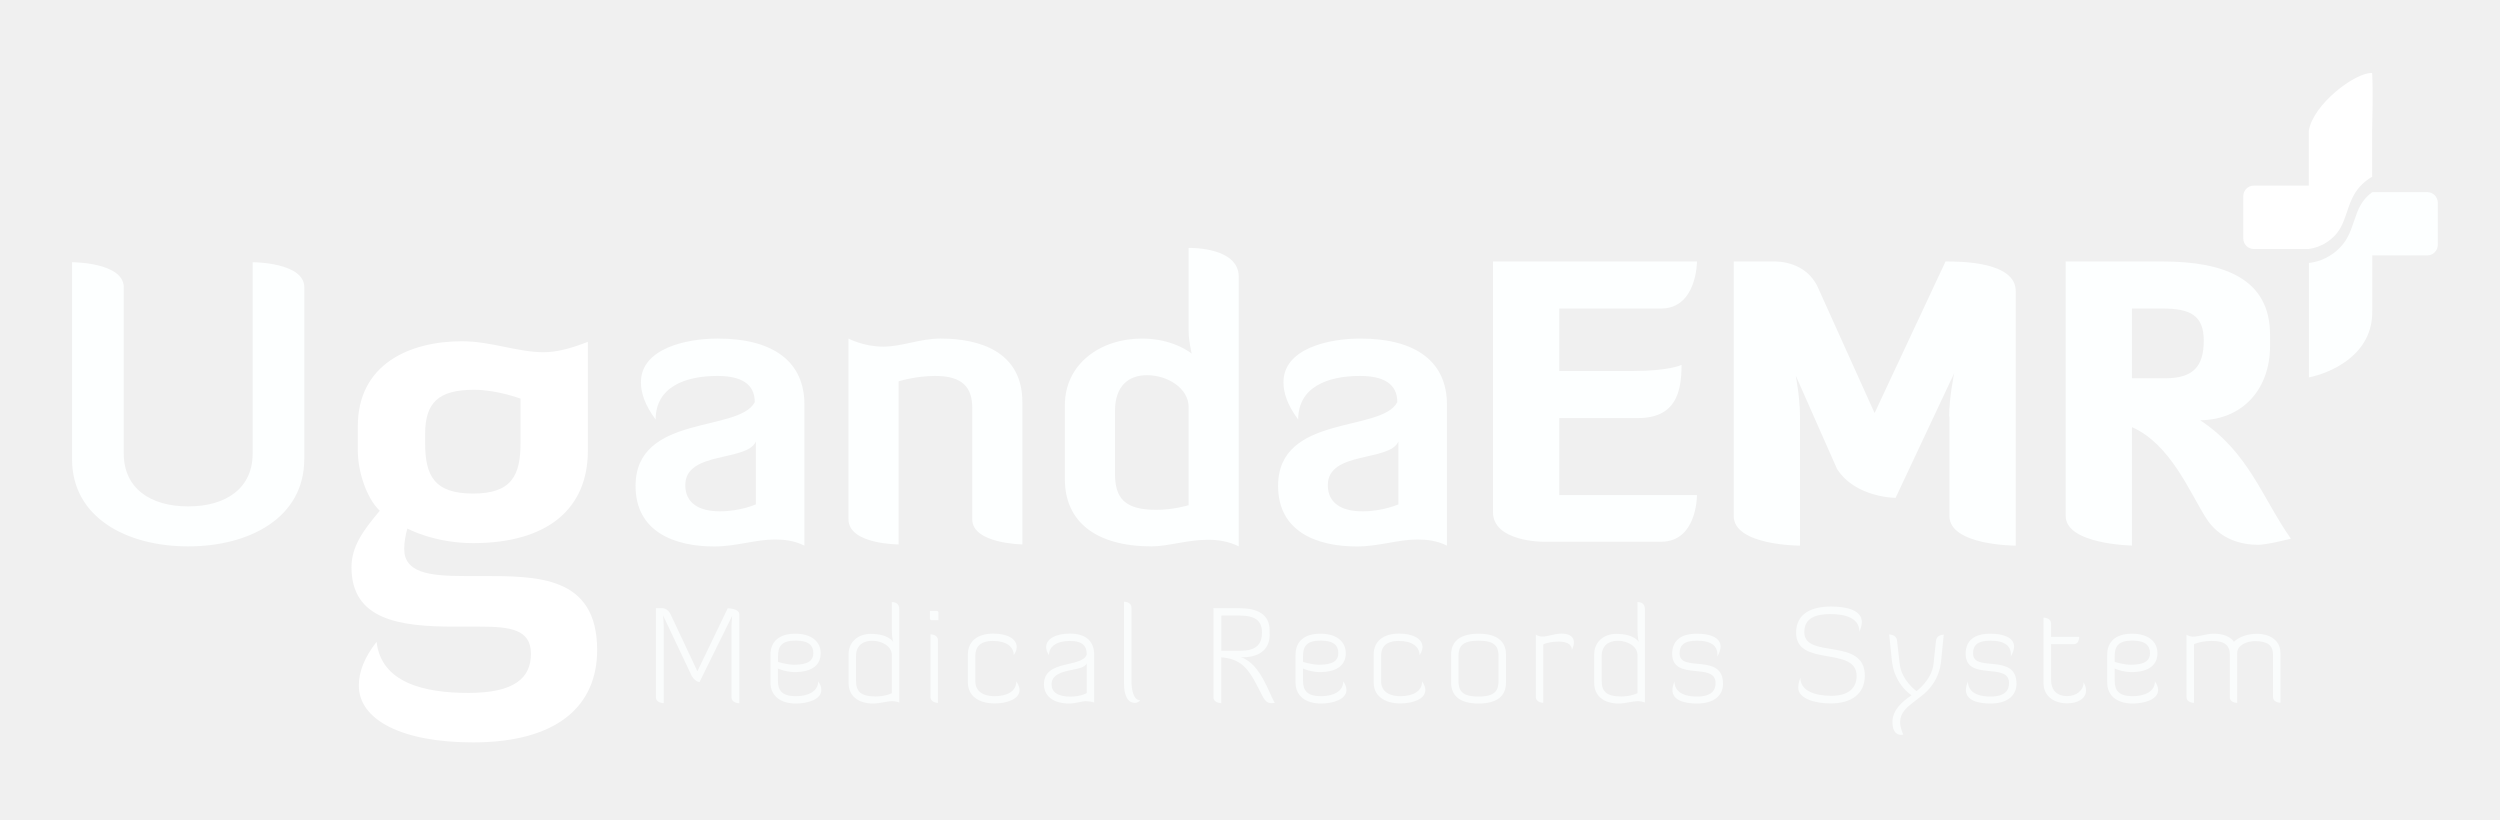
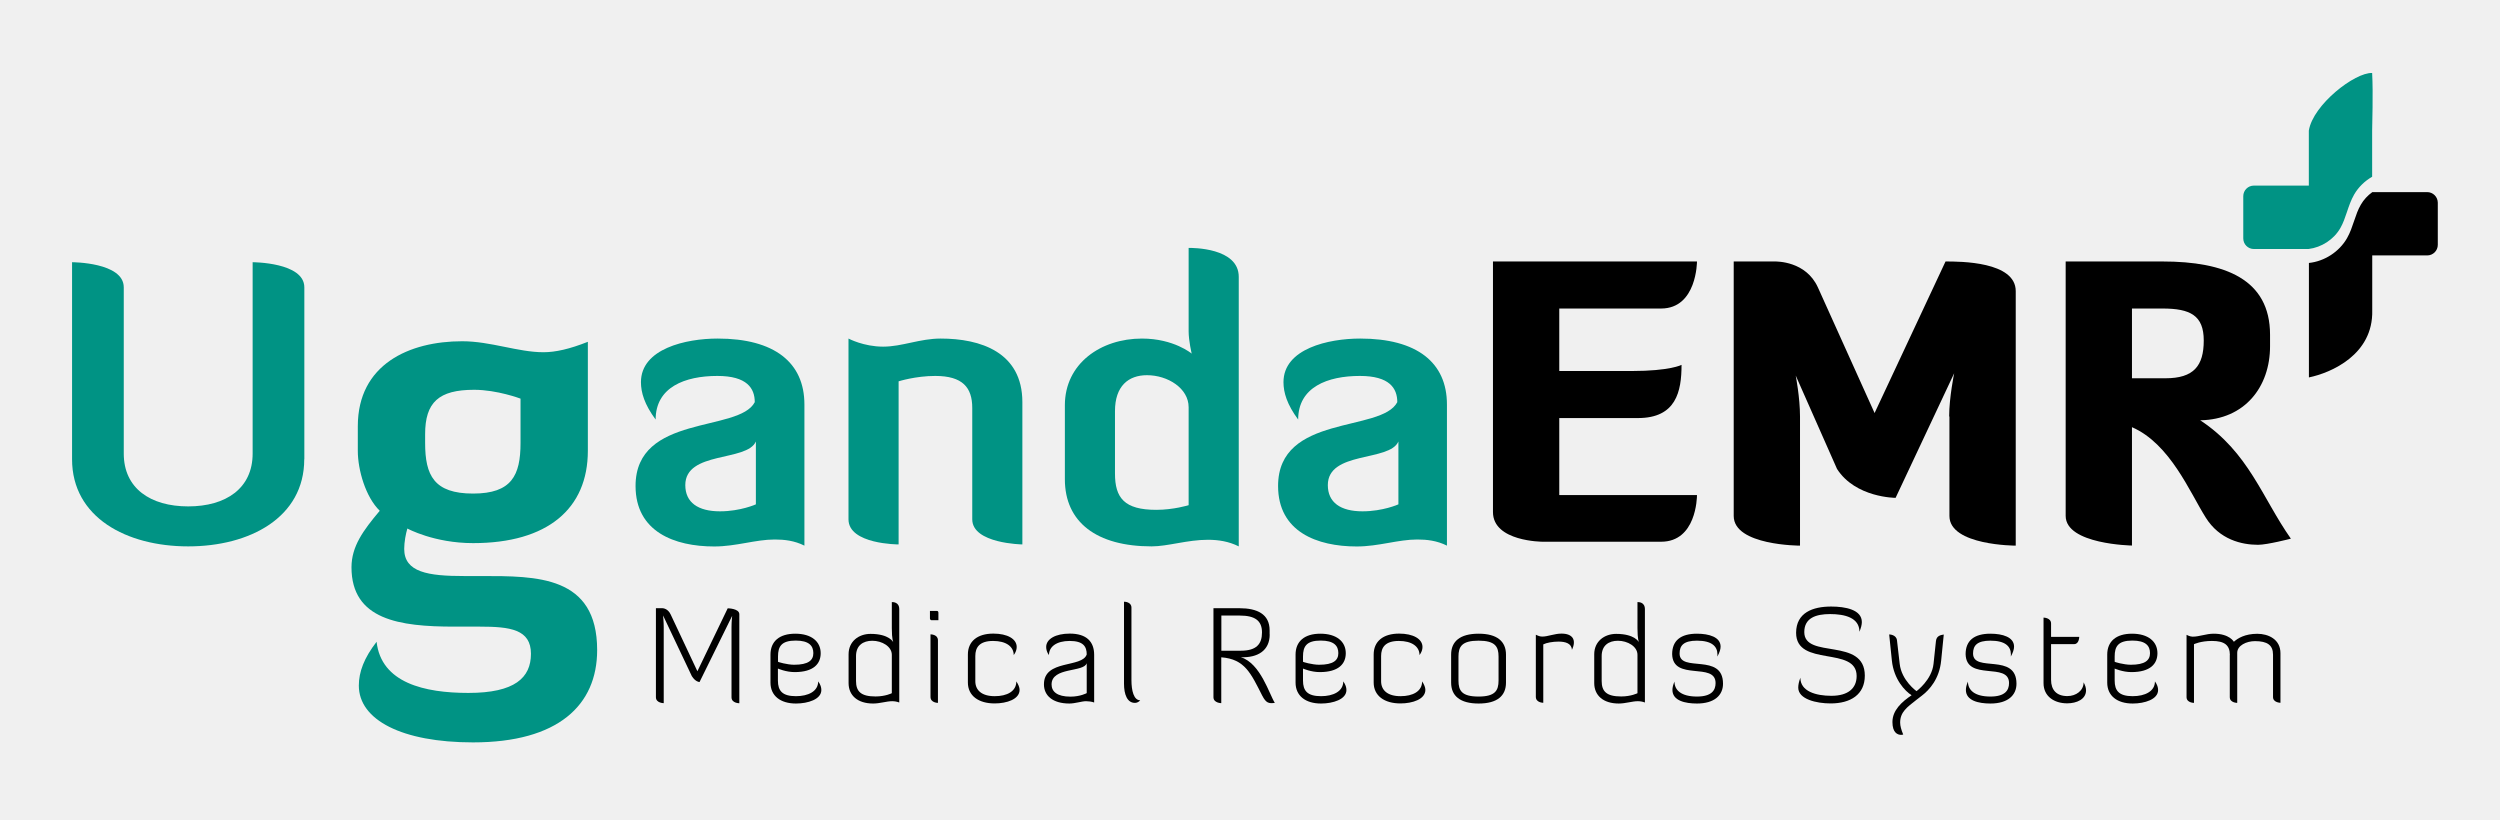
- <svg xmlns="http://www.w3.org/2000/svg" viewBox="0 0 268.86 88.09" style="enable-background:new 0 0 268.86 88.09" xml:space="preserve">
-   <style>.st1{fill:#fdffff}.st2{fill:#fafcfc}.st3{fill:#fff}</style>
+ <svg xmlns="http://www.w3.org/2000/svg" version="1.1" x="0px" y="0px" viewBox="0 0 268.86 88.09" style="enable-background:new 0 0 268.86 88.09;" xml:space="preserve">
+   <style type="text/css">
+ 	
+ 		.st0{fill:none;stroke:url(#XMLID_00000055693866572366010600000013150828380789182339_);stroke-width:15;stroke-linecap:round;stroke-linejoin:round;stroke-miterlimit:10;}
+ 	.st1{fill:#009384;}
+ </style>
+   <g id="BACKGROUND">
+ </g>
  <g id="OBJECTS">
    <g id="XMLID_00000046335382480623519050000016470436800281233033_">
      <g id="XMLID_00000155853486475131295070000012528792905437802413_">
-         <linearGradient id="XMLID_00000159432151170636311570000003928142148431090847_" gradientUnits="userSpaceOnUse" x1="224.72" y1="-16552.631" x2="224.72" y2="-16552.631" gradientTransform="matrix(1 0 0 -1 0 -16339.316)">
-           <stop offset="0" style="stop-color:#88f1b2" />
-           <stop offset="1" style="stop-color:#3d54c2" />
+         <linearGradient id="XMLID_00000088833553208497765180000016452166722923492756_" gradientUnits="userSpaceOnUse" x1="224.72" y1="-16552.631" x2="224.72" y2="-16552.631" gradientTransform="matrix(1 0 0 -1 0 -16339.316)">
+           <stop offset="0" style="stop-color:#88F1B2" />
+           <stop offset="1" style="stop-color:#3D54C2" />
        </linearGradient>
+         <path id="XMLID_00000098914256068609155560000002707403130710727840_" style="fill:none;stroke:url(#XMLID_00000088833553208497765180000016452166722923492756_);stroke-width:15;stroke-linecap:round;stroke-linejoin:round;stroke-miterlimit:10;" d="     M224.72,213.31" />
      </g>
    </g>
-     <path class="st1" d="M32.72 49.39c0 6.26-5.85 9.37-12.48 9.37S7.75 55.65 7.75 49.39V28.2s5.56 0 5.56 2.7v17.88c0 3.73 2.86 5.68 6.93 5.68s6.93-1.95 6.93-5.68V28.2s5.56 0 5.56 2.7v18.49zM81.17 43.25c0-1.49-.83-2.82-4.02-2.82-3.48 0-6.64 1.2-6.64 4.69-1.2-1.62-1.58-2.9-1.58-4.02 0-3.61 4.85-4.69 8.25-4.69 6.1 0 9.33 2.57 9.33 7.09v15.18c-1.08-.54-2.16-.66-3.19-.66-2.07 0-4.15.75-6.51.75-4.27 0-8.46-1.58-8.46-6.51 0-7.76 11.12-5.73 12.82-9.01zm.12 4.23c-.95 2.2-7.59 1-7.59 4.69 0 1.87 1.37 2.82 3.73 2.82 2.2 0 3.86-.75 3.86-.75v-6.76zM104.56 43.87c0-2.2-1.04-3.44-3.98-3.44-2.12 0-3.94.58-3.94.58v17.54s-5.39 0-5.39-2.7V36.41s1.62.87 3.73.87c2.03 0 3.94-.87 6.18-.87 4.27 0 8.79 1.45 8.79 6.84v15.3s-5.39-.08-5.39-2.7V43.87zM127.83 26.66c.37 0 5.39-.04 5.39 3.11v28.99c-1.08-.54-2.2-.71-3.32-.71-2.2 0-4.31.71-6.05.71-5.93 0-9.33-2.61-9.33-7.22v-7.96c0-4.48 3.86-7.17 8.29-7.17 3.44 0 5.35 1.62 5.35 1.62s-.33-1.37-.33-2.41v-8.96zm0 17.13c0-2.03-2.24-3.44-4.48-3.44-1.99 0-3.44 1.16-3.44 3.86v6.72c0 2.61 1 3.9 4.44 3.9 1.87 0 3.48-.5 3.48-.5V43.79zM150.27 43.25c0-1.49-.83-2.82-4.02-2.82-3.48 0-6.64 1.2-6.64 4.69-1.2-1.62-1.58-2.9-1.58-4.02 0-3.61 4.85-4.69 8.25-4.69 6.1 0 9.33 2.57 9.33 7.09v15.18c-1.08-.54-2.16-.66-3.19-.66-2.07 0-4.15.75-6.51.75-4.27 0-8.46-1.58-8.46-6.51 0-7.76 11.12-5.73 12.82-9.01zm.12 4.23c-.95 2.2-7.59 1-7.59 4.69 0 1.87 1.37 2.82 3.73 2.82 2.2 0 3.86-.75 3.86-.75v-6.76zM167.69 44.95v8.29h14.81c0 .29-.08 5.02-3.86 5.02h-12.73s-5.35 0-5.35-3.19V28.12h21.94s0 5.06-3.86 5.06h-10.95v6.72h7.8c4.11 0 5.35-.66 5.35-.66 0 2.86-.58 5.72-4.69 5.72h-8.46zM209.62 44.79c0-2.03.54-4.65.54-4.65l-6.3 13.4s-4.31 0-6.3-3.11l-4.44-10.04s.46 2.36.46 4.4v13.89s-7.13 0-7.13-3.19V28.12h4.4c.25 0 3.36-.04 4.65 2.78l6.1 13.52 7.63-16.3c1.58 0 7.55 0 7.55 3.19v27.37s-7.13 0-7.13-3.19v-10.7zM236.62 45.2c5.23 3.44 6.68 8.38 9.75 12.73 0 0-2.53.66-3.53.66-1.74 0-4.15-.54-5.64-2.95-1.7-2.7-3.82-7.92-7.92-9.7v12.73s-7.13-.12-7.13-3.19V28.12h10.41c6.72 0 11.57 1.91 11.57 7.88v1.24c0 4.35-2.7 7.88-7.51 7.96zm-7.34-12.03v7.51h3.61c3.03 0 4.11-1.33 4.11-4.06 0-2.7-1.45-3.44-4.44-3.44h-3.28z" />
-     <path class="st2" d="M78.67 67.45c0-.59.07-1.22.07-1.22l-3.51 7.12s-.43 0-.83-.64l-3.09-6.52s.07.67.07 1.26v8.17s-.84 0-.84-.64v-9.57h.71s.57 0 .88.68l2.87 6.1 3.26-6.77s1.25.01 1.25.64v9.57s-.84 0-.84-.64v-7.54zM88.33 74.21c0 1-1.44 1.45-2.73 1.45-1.67 0-2.74-.83-2.74-2.25V70.4c0-1.41.94-2.25 2.67-2.25s2.73.84 2.73 2.1c0 1.15-.78 2.03-2.8 2.03-.94 0-1.8-.38-1.8-.38v1.29c0 1.09.46 1.68 1.94 1.68 1.32 0 2.39-.52 2.39-1.59.26.35.34.65.34.93zm-4.66-3.05c-.06.03 1 .33 1.73.33 1.54 0 2.07-.48 2.07-1.25 0-.8-.48-1.35-1.9-1.35-1.54 0-1.9.64-1.9 1.71v.56zM95.91 64.75c.13 0 .8-.01.8.77v10.03c-.26-.1-.52-.14-.77-.14-.59 0-1.32.25-2.04.25-1.67 0-2.64-.87-2.64-2.2v-3.1c0-1.38 1.09-2.19 2.36-2.19 2.03 0 2.45.9 2.45.9s-.16-.28-.16-1.52v-2.8zm0 5.67c0-.9-1.06-1.51-2.1-1.51-1 0-1.75.51-1.75 1.65v2.67c0 1.12.51 1.67 2.1 1.67 1.07 0 1.75-.35 1.75-.35v-4.13zM100.01 65.7h.75c.13 0 .16.12.16.2v.8h-.75c-.09 0-.16-.1-.16-.19v-.81zm.06 2.52c.09 0 .8.03.8.64v6.73s-.8 0-.8-.64v-6.73zM109.65 74.19c0 1.01-1.38 1.46-2.68 1.46-1.74 0-2.88-.83-2.88-2.25v-3.01c0-1.41 1.01-2.25 2.74-2.25 1.51 0 2.51.57 2.51 1.44 0 .28-.1.58-.32.87 0-.91-.81-1.52-2.22-1.52-1.48 0-1.91.71-1.91 1.62v2.71c0 .96.68 1.61 2.09 1.61 1.32 0 2.32-.52 2.32-1.59.22.33.35.65.35.91zM116.87 70.38c0-.84-.36-1.45-1.83-1.45-1.41 0-2.23.61-2.23 1.52-.22-.29-.3-.61-.3-.87 0-.86 1.01-1.44 2.54-1.44 1.8 0 2.62.87 2.62 2.28v5.13c-.26-.1-.64-.14-.88-.14-.45 0-1.17.25-1.78.25-1.81 0-2.74-.86-2.74-2.06-.01-2.71 4.11-1.74 4.6-3.22zm-1.75 4.54c1.07 0 1.75-.38 1.75-.38v-3.22c-.29 1.01-3.78.39-3.78 2.29 0 .76.59 1.31 2.03 1.31zM120.88 64.71c.06 0 .8.01.8.64v7.8c0 1.12.25 2.16.94 2.16 0 0-.19.28-.57.28-.81 0-1.17-.88-1.17-2.06v-8.82zM136.55 68.23c0 1.74-1.3 2.52-3.1 2.45 2.12.67 3.04 3.96 3.65 4.91-.67.09-.94.01-1.35-.77-1.23-2.41-1.87-3.94-4.41-4.13v4.93s-.84-.01-.84-.64v-9.57h2.81c1.87 0 3.23.62 3.23 2.38v.44zm-5.2-2.03v3.78h2.09c1.68 0 2.28-.71 2.28-1.97 0-1.28-.78-1.81-2.39-1.81h-1.98zM144.8 74.21c0 1-1.44 1.45-2.73 1.45-1.67 0-2.74-.83-2.74-2.25V70.4c0-1.41.94-2.25 2.67-2.25s2.73.84 2.73 2.1c0 1.15-.78 2.03-2.8 2.03-.94 0-1.8-.38-1.8-.38v1.29c0 1.09.46 1.68 1.94 1.68 1.32 0 2.39-.52 2.39-1.59.25.35.34.65.34.93zm-4.67-3.05c-.06.03 1 .33 1.73.33 1.54 0 2.07-.48 2.07-1.25 0-.8-.48-1.35-1.9-1.35-1.54 0-1.9.64-1.9 1.71v.56zM153.29 74.19c0 1.01-1.38 1.46-2.68 1.46-1.74 0-2.88-.83-2.88-2.25v-3.01c0-1.41 1.01-2.25 2.74-2.25 1.51 0 2.51.57 2.51 1.44 0 .28-.1.58-.32.87 0-.91-.81-1.52-2.22-1.52-1.48 0-1.91.71-1.91 1.62v2.71c0 .96.68 1.61 2.09 1.61 1.32 0 2.32-.52 2.32-1.59.22.33.35.65.35.91zM161.96 73.41c0 1.42-.94 2.25-2.94 2.25-2.01 0-2.96-.83-2.96-2.25V70.4c0-1.41.94-2.25 2.96-2.25 2 0 2.94.84 2.94 2.25v3.01zm-.8-2.8c0-1.07-.36-1.71-2.15-1.71-1.8 0-2.16.64-2.16 1.71v2.58c0 1.09.36 1.72 2.16 1.72 1.78 0 2.15-.64 2.15-1.72v-2.58zM167.61 69c-.62 0-1.29.12-1.64.3v6.28s-.8 0-.8-.64v-6.68c.29.14.46.2.7.2.59 0 1.3-.32 2.06-.32 1.19 0 1.64.67 1.12 1.75-.03-.7-.7-.89-1.44-.89zM176.1 64.75c.13 0 .8-.01.8.77v10.03c-.26-.1-.52-.14-.77-.14-.59 0-1.32.25-2.04.25-1.67 0-2.64-.87-2.64-2.2v-3.1c0-1.38 1.09-2.19 2.36-2.19 2.03 0 2.45.9 2.45.9s-.16-.28-.16-1.52v-2.8zm0 5.67c0-.9-1.06-1.51-2.1-1.51-1 0-1.75.51-1.75 1.65v2.67c0 1.12.51 1.67 2.1 1.67 1.07 0 1.75-.35 1.75-.35v-4.13zM179.83 70.35c0-1.45.91-2.2 2.67-2.2 1.29 0 2.54.36 2.54 1.39 0 .3-.12.65-.35 1.07.01-.07.01-.16.01-.23 0-.87-.61-1.48-2.2-1.48-1.42 0-1.87.51-1.87 1.38 0 2.1 4.67-.12 4.67 3.25 0 1.25-.94 2.13-2.8 2.13-1.26 0-2.64-.3-2.64-1.46 0-.26.07-.55.22-.9 0 .91.71 1.61 2.42 1.61 1.58 0 2-.68 2-1.45 0-2.31-4.6-.15-4.67-3.11zM196.93 65.23c1.52 0 3.3.33 3.3 1.67 0 .28-.09.64-.26 1.04 0-1.51-1.57-1.9-3.15-1.9-1.54 0-2.78.42-2.78 1.94 0 2.94 6.51.51 6.51 4.68 0 2.03-1.52 2.99-3.68 2.99-1.52 0-3.48-.45-3.48-1.7 0-.29.07-.65.23-1.06 0 1.46 1.67 1.94 3.33 1.94 1.83 0 2.72-.83 2.72-2.13 0-3.26-6.51-.91-6.51-4.65.01-2.17 1.8-2.82 3.77-2.82zM207.94 71.39l.26-2.45c.06-.59.55-.65.84-.7l-.28 2.8c-.19 1.97-1.26 3.15-2.07 3.77l-.57.44c-1.04.81-1.77 1.33-1.77 2.46 0 .36.12.78.33 1.29-.06.01-.15.03-.22.03-.39 0-.94-.23-.94-1.38 0-1.26 1-2.17 2.06-2.88-.7-.44-1.91-1.7-2.12-3.73l-.29-2.81s.77 0 .84.64l.29 2.52c.2 1.8 1.81 2.94 1.81 2.94s1.65-1.21 1.83-2.94zM211.39 70.35c0-1.45.91-2.2 2.67-2.2 1.29 0 2.54.36 2.54 1.39 0 .3-.12.65-.35 1.07.01-.07.01-.16.01-.23 0-.87-.61-1.48-2.2-1.48-1.42 0-1.87.51-1.87 1.38 0 2.1 4.67-.12 4.67 3.25 0 1.25-.94 2.13-2.8 2.13-1.26 0-2.64-.3-2.64-1.46 0-.26.07-.55.22-.9 0 .91.71 1.61 2.42 1.61 1.58 0 2-.68 2-1.45 0-2.31-4.6-.15-4.67-3.11zM219.78 66.42s.8.01.8.64v1.43h3.03s-.01.78-.54.78h-2.49v3.84c0 1.09.59 1.75 1.75 1.75.94 0 1.75-.59 1.75-1.48.19.35.26.61.26.87 0 .94-.99 1.39-2.03 1.39-1.39 0-2.54-.75-2.54-2.17v-7.05zM232.09 74.21c0 1-1.44 1.45-2.73 1.45-1.67 0-2.74-.83-2.74-2.25V70.4c0-1.41.94-2.25 2.67-2.25s2.73.84 2.73 2.1c0 1.15-.78 2.03-2.8 2.03-.94 0-1.8-.38-1.8-.38v1.29c0 1.09.46 1.68 1.94 1.68 1.32 0 2.39-.52 2.39-1.59.25.35.34.65.34.93zm-4.67-3.05c-.06.03 1 .33 1.73.33 1.54 0 2.07-.48 2.07-1.25 0-.8-.48-1.35-1.9-1.35-1.54 0-1.9.64-1.9 1.71v.56zM239.81 70.45c0-1.1-.62-1.52-1.93-1.52-1.22 0-1.93.35-1.93.35v6.31s-.8 0-.8-.62v-6.7s.36.2.65.2c.75 0 1.44-.32 2.28-.32 1.7 0 2.16.87 2.16.87.41-.38 1.2-.86 2.52-.86 1.17 0 2.49.58 2.49 2.09v5.33s-.8-.01-.8-.62v-4.55c0-1.03-.61-1.46-1.94-1.46-.91 0-1.91.46-1.91 1.26v5.38s-.8 0-.8-.62v-4.52z" />
-     <path class="st3" d="M251.7 24.51c.3-.52.49-1.1.7-1.71.21-.63.43-1.28.78-1.89a5.25 5.25 0 0 1 1.93-1.9v-4.96c0-.63.12-3.99 0-6.2-1.85-.08-6.36 3.4-6.81 6.2v5.91h-5.91c-.63 0-1.14.51-1.14 1.14v4.54c0 .63.51 1.14 1.14 1.14h5.87c1.41-.17 2.74-1.03 3.44-2.27z" />
-     <path class="st1" d="M261.03 20.66h-5.9c-.5.36-.93.82-1.24 1.36-.31.53-.51 1.12-.72 1.74-.21.62-.42 1.26-.76 1.85-.84 1.47-2.42 2.49-4.1 2.67v12.31c2.37-.49 6.93-2.44 6.81-7.21v-5.91h5.91c.63 0 1.14-.51 1.14-1.14v-4.54c-.01-.63-.52-1.13-1.14-1.13z" />
-     <path class="st3" d="M40.84 54.93c-1.51-1.46-2.36-4.37-2.36-6.45v-2.64c0-6.67 5.55-9.14 11.22-9.14 3.08 0 6 1.18 8.75 1.18 1.29 0 2.8-.34 4.77-1.12v11.72c0 6.22-4.32 9.93-12.34 9.93-4.21 0-7.07-1.57-7.07-1.57-.17.56-.34 1.46-.34 2.19 0 2.52 2.58 2.92 6.45 2.92h1.85c5.94 0 12.45-.06 12.45 7.96 0 5.94-4.21 9.93-13.35 9.93-7.63 0-12.28-2.41-12.28-6.11 0-1.46.56-2.97 1.91-4.71.5 4.43 5.16 5.5 9.87 5.5 4.99 0 6.73-1.63 6.73-4.21 0-2.63-2.24-2.92-5.5-2.92h-2.75c-5.89 0-11.05-.73-11.05-6.39.01-2.25 1.25-3.94 3.04-6.07zm10.04-1.85c4.15 0 5.1-1.96 5.1-5.44v-4.77s-2.52-.95-4.99-.95c-3.81 0-5.27 1.35-5.27 4.77v.95c0 3.48.95 5.44 5.16 5.44z" />
+     <g>
+       <path class="st1" d="M32.72,49.39c0,6.26-5.85,9.37-12.48,9.37S7.75,55.65,7.75,49.39V28.2c0,0,5.56,0,5.56,2.7v17.88    c0,3.73,2.86,5.68,6.93,5.68s6.93-1.95,6.93-5.68V28.2c0,0,5.56,0,5.56,2.7V49.39z" />
+       <path class="st1" d="M81.17,43.25c0-1.49-0.83-2.82-4.02-2.82c-3.48,0-6.64,1.2-6.64,4.69c-1.2-1.62-1.58-2.9-1.58-4.02    c0-3.61,4.85-4.69,8.25-4.69c6.1,0,9.33,2.57,9.33,7.09v15.18c-1.08-0.54-2.16-0.66-3.19-0.66c-2.07,0-4.15,0.75-6.51,0.75    c-4.27,0-8.46-1.58-8.46-6.51C68.35,44.5,79.47,46.53,81.17,43.25z M81.29,47.48c-0.95,2.2-7.59,1-7.59,4.69    c0,1.87,1.37,2.82,3.73,2.82c2.2,0,3.86-0.75,3.86-0.75V47.48z" />
+       <path class="st1" d="M104.56,43.87c0-2.2-1.04-3.44-3.98-3.44c-2.12,0-3.94,0.58-3.94,0.58v17.54c0,0-5.39,0-5.39-2.7V36.41    c0,0,1.62,0.87,3.73,0.87c2.03,0,3.94-0.87,6.18-0.87c4.27,0,8.79,1.45,8.79,6.84v15.3c0,0-5.39-0.08-5.39-2.7V43.87z" />
+       <path class="st1" d="M127.83,26.66c0.37,0,5.39-0.04,5.39,3.11v28.99c-1.08-0.54-2.2-0.71-3.32-0.71c-2.2,0-4.31,0.71-6.05,0.71    c-5.93,0-9.33-2.61-9.33-7.22v-7.96c0-4.48,3.86-7.17,8.29-7.17c3.44,0,5.35,1.62,5.35,1.62s-0.33-1.37-0.33-2.41V26.66z     M127.83,43.79c0-2.03-2.24-3.44-4.48-3.44c-1.99,0-3.44,1.16-3.44,3.86v6.72c0,2.61,1,3.9,4.44,3.9c1.87,0,3.48-0.5,3.48-0.5    V43.79z" />
+       <path class="st1" d="M150.27,43.25c0-1.49-0.83-2.82-4.02-2.82c-3.48,0-6.64,1.2-6.64,4.69c-1.2-1.62-1.58-2.9-1.58-4.02    c0-3.61,4.85-4.69,8.25-4.69c6.1,0,9.33,2.57,9.33,7.09v15.18c-1.08-0.54-2.16-0.66-3.19-0.66c-2.07,0-4.15,0.75-6.51,0.75    c-4.27,0-8.46-1.58-8.46-6.51C137.45,44.5,148.57,46.53,150.27,43.25z M150.39,47.48c-0.95,2.2-7.59,1-7.59,4.69    c0,1.87,1.37,2.82,3.73,2.82c2.2,0,3.86-0.75,3.86-0.75V47.48z" />
+       <path d="M167.69,44.95v8.29h14.81c0,0.29-0.08,5.02-3.86,5.02h-12.73c0,0-5.35,0-5.35-3.19V28.12h21.94c0,0,0,5.06-3.86,5.06    h-10.95v6.72h7.8c4.11,0,5.35-0.66,5.35-0.66c0,2.86-0.58,5.72-4.69,5.72H167.69z" />
+       <path d="M209.62,44.79c0-2.03,0.54-4.65,0.54-4.65l-6.3,13.4c0,0-4.31,0-6.3-3.11l-4.44-10.04c0,0,0.46,2.36,0.46,4.4v13.89    c0,0-7.13,0-7.13-3.19V28.12h4.4c0.25,0,3.36-0.04,4.65,2.78l6.1,13.52l7.63-16.3c1.58,0,7.55,0,7.55,3.19v27.37    c0,0-7.13,0-7.13-3.19V44.79z" />
+       <path d="M236.62,45.2c5.23,3.44,6.68,8.38,9.75,12.73c0,0-2.53,0.66-3.53,0.66c-1.74,0-4.15-0.54-5.64-2.95    c-1.7-2.7-3.82-7.92-7.92-9.7v12.73c0,0-7.13-0.12-7.13-3.19V28.12h10.41c6.72,0,11.57,1.91,11.57,7.88v1.24    C244.13,41.59,241.43,45.12,236.62,45.2z M229.28,33.17v7.51h3.61c3.03,0,4.11-1.33,4.11-4.06c0-2.7-1.45-3.44-4.44-3.44H229.28z" />
+     </g>
+     <g>
+       <path d="M78.67,67.45c0-0.59,0.07-1.22,0.07-1.22l-3.51,7.12c0,0-0.43,0-0.83-0.64l-3.09-6.52c0,0,0.07,0.67,0.07,1.26v8.17    c0,0-0.84,0-0.84-0.64v-9.57h0.71c0,0,0.57,0,0.88,0.68L75,72.19l3.26-6.77c0,0,1.25,0.01,1.25,0.64v9.57c0,0-0.84,0-0.84-0.64    V67.45z" />
+       <path d="M88.33,74.21c0,1-1.44,1.45-2.73,1.45c-1.67,0-2.74-0.83-2.74-2.25v-3.01c0-1.41,0.94-2.25,2.67-2.25    c1.73,0,2.73,0.84,2.73,2.1c0,1.15-0.78,2.03-2.8,2.03c-0.94,0-1.8-0.38-1.8-0.38v1.29c0,1.09,0.46,1.68,1.94,1.68    c1.32,0,2.39-0.52,2.39-1.59C88.25,73.63,88.33,73.93,88.33,74.21z M83.67,71.16c-0.06,0.03,1,0.33,1.73,0.33    c1.54,0,2.07-0.48,2.07-1.25c0-0.8-0.48-1.35-1.9-1.35c-1.54,0-1.9,0.64-1.9,1.71V71.16z" />
+       <path d="M95.91,64.75c0.13,0,0.8-0.01,0.8,0.77v10.03c-0.26-0.1-0.52-0.14-0.77-0.14c-0.59,0-1.32,0.25-2.04,0.25    c-1.67,0-2.64-0.87-2.64-2.2v-3.1c0-1.38,1.09-2.19,2.36-2.19c2.03,0,2.45,0.9,2.45,0.9s-0.16-0.28-0.16-1.52V64.75z M95.91,70.42    c0-0.9-1.06-1.51-2.1-1.51c-1,0-1.75,0.51-1.75,1.65v2.67c0,1.12,0.51,1.67,2.1,1.67c1.07,0,1.75-0.35,1.75-0.35V70.42z" />
+       <path d="M100.01,65.7h0.75c0.13,0,0.16,0.12,0.16,0.2v0.8h-0.75c-0.09,0-0.16-0.1-0.16-0.19V65.7z M100.07,68.22    c0.09,0,0.8,0.03,0.8,0.64v6.73c0,0-0.8,0-0.8-0.64V68.22z" />
+       <path d="M109.65,74.19c0,1.01-1.38,1.46-2.68,1.46c-1.74,0-2.88-0.83-2.88-2.25v-3.01c0-1.41,1.01-2.25,2.74-2.25    c1.51,0,2.51,0.57,2.51,1.44c0,0.28-0.1,0.58-0.32,0.87c0-0.91-0.81-1.52-2.22-1.52c-1.48,0-1.91,0.71-1.91,1.62v2.71    c0,0.96,0.68,1.61,2.09,1.61c1.32,0,2.32-0.52,2.32-1.59C109.52,73.61,109.65,73.93,109.65,74.19z" />
+       <path d="M116.87,70.38c0-0.84-0.36-1.45-1.83-1.45c-1.41,0-2.23,0.61-2.23,1.52c-0.22-0.29-0.3-0.61-0.3-0.87    c0-0.86,1.01-1.44,2.54-1.44c1.8,0,2.62,0.87,2.62,2.28v5.13c-0.26-0.1-0.64-0.14-0.88-0.14c-0.45,0-1.17,0.25-1.78,0.25    c-1.81,0-2.74-0.86-2.74-2.06C112.26,70.89,116.38,71.86,116.87,70.38z M115.12,74.92c1.07,0,1.75-0.38,1.75-0.38v-3.22    c-0.29,1.01-3.78,0.39-3.78,2.29C113.09,74.37,113.68,74.92,115.12,74.92z" />
+       <path d="M120.88,64.71c0.06,0,0.8,0.01,0.8,0.64v7.8c0,1.12,0.25,2.16,0.94,2.16c0,0-0.19,0.28-0.57,0.28    c-0.81,0-1.17-0.88-1.17-2.06V64.71z" />
+       <path d="M136.55,68.23c0,1.74-1.3,2.52-3.1,2.45c2.12,0.67,3.04,3.96,3.65,4.91c-0.67,0.09-0.94,0.01-1.35-0.77    c-1.23-2.41-1.87-3.94-4.41-4.13v4.93c0,0-0.84-0.01-0.84-0.64v-9.57h2.81c1.87,0,3.23,0.62,3.23,2.38V68.23z M131.35,66.2v3.78    h2.09c1.68,0,2.28-0.71,2.28-1.97c0-1.28-0.78-1.81-2.39-1.81H131.35z" />
+       <path d="M144.8,74.21c0,1-1.44,1.45-2.73,1.45c-1.67,0-2.74-0.83-2.74-2.25v-3.01c0-1.41,0.94-2.25,2.67-2.25s2.73,0.84,2.73,2.1    c0,1.15-0.78,2.03-2.8,2.03c-0.94,0-1.8-0.38-1.8-0.38v1.29c0,1.09,0.46,1.68,1.94,1.68c1.32,0,2.39-0.52,2.39-1.59    C144.71,73.63,144.8,73.93,144.8,74.21z M140.13,71.16c-0.06,0.03,1,0.33,1.73,0.33c1.54,0,2.07-0.48,2.07-1.25    c0-0.8-0.48-1.35-1.9-1.35c-1.54,0-1.9,0.64-1.9,1.71V71.16z" />
+       <path d="M153.29,74.19c0,1.01-1.38,1.46-2.68,1.46c-1.74,0-2.88-0.83-2.88-2.25v-3.01c0-1.41,1.01-2.25,2.74-2.25    c1.51,0,2.51,0.57,2.51,1.44c0,0.28-0.1,0.58-0.32,0.87c0-0.91-0.81-1.52-2.22-1.52c-1.48,0-1.91,0.71-1.91,1.62v2.71    c0,0.96,0.68,1.61,2.09,1.61c1.32,0,2.32-0.52,2.32-1.59C153.16,73.61,153.29,73.93,153.29,74.19z" />
+       <path d="M161.96,73.41c0,1.42-0.94,2.25-2.94,2.25c-2.01,0-2.96-0.83-2.96-2.25v-3.01c0-1.41,0.94-2.25,2.96-2.25    c2,0,2.94,0.84,2.94,2.25V73.41z M161.16,70.61c0-1.07-0.36-1.71-2.15-1.71c-1.8,0-2.16,0.64-2.16,1.71v2.58    c0,1.09,0.36,1.72,2.16,1.72c1.78,0,2.15-0.64,2.15-1.72V70.61z" />
+       <path d="M167.61,69c-0.62,0-1.29,0.12-1.64,0.3v6.28c0,0-0.8,0-0.8-0.64v-6.68c0.29,0.14,0.46,0.2,0.7,0.2    c0.59,0,1.3-0.32,2.06-0.32c1.19,0,1.64,0.67,1.12,1.75C169.02,69.19,168.35,69,167.61,69z" />
+       <path d="M176.1,64.75c0.13,0,0.8-0.01,0.8,0.77v10.03c-0.26-0.1-0.52-0.14-0.77-0.14c-0.59,0-1.32,0.25-2.04,0.25    c-1.67,0-2.64-0.87-2.64-2.2v-3.1c0-1.38,1.09-2.19,2.36-2.19c2.03,0,2.45,0.9,2.45,0.9s-0.16-0.28-0.16-1.52V64.75z M176.1,70.42    c0-0.9-1.06-1.51-2.1-1.51c-1,0-1.75,0.51-1.75,1.65v2.67c0,1.12,0.51,1.67,2.1,1.67c1.07,0,1.75-0.35,1.75-0.35V70.42z" />
+       <path d="M179.83,70.35c0-1.45,0.91-2.2,2.67-2.2c1.29,0,2.54,0.36,2.54,1.39c0,0.3-0.12,0.65-0.35,1.07    c0.01-0.07,0.01-0.16,0.01-0.23c0-0.87-0.61-1.48-2.2-1.48c-1.42,0-1.87,0.51-1.87,1.38c0,2.1,4.67-0.12,4.67,3.25    c0,1.25-0.94,2.13-2.8,2.13c-1.26,0-2.64-0.3-2.64-1.46c0-0.26,0.07-0.55,0.22-0.9c0,0.91,0.71,1.61,2.42,1.61    c1.58,0,2-0.68,2-1.45C184.5,71.15,179.9,73.31,179.83,70.35z" />
+       <path d="M196.93,65.23c1.52,0,3.3,0.33,3.3,1.67c0,0.28-0.09,0.64-0.26,1.04c0-1.51-1.57-1.9-3.15-1.9    c-1.54,0-2.78,0.42-2.78,1.94c0,2.94,6.51,0.51,6.51,4.68c0,2.03-1.52,2.99-3.68,2.99c-1.52,0-3.48-0.45-3.48-1.7    c0-0.29,0.07-0.65,0.23-1.06c0,1.46,1.67,1.94,3.33,1.94c1.83,0,2.72-0.83,2.72-2.13c0-3.26-6.51-0.91-6.51-4.65    C193.17,65.88,194.96,65.23,196.93,65.23z" />
+       <path d="M207.94,71.39l0.26-2.45c0.06-0.59,0.55-0.65,0.84-0.7l-0.28,2.8c-0.19,1.97-1.26,3.15-2.07,3.77l-0.57,0.44    c-1.04,0.81-1.77,1.33-1.77,2.46c0,0.36,0.12,0.78,0.33,1.29c-0.06,0.01-0.15,0.03-0.22,0.03c-0.39,0-0.94-0.23-0.94-1.38    c0-1.26,1-2.17,2.06-2.88c-0.7-0.44-1.91-1.7-2.12-3.73l-0.29-2.81c0,0,0.77,0,0.84,0.64l0.29,2.52c0.2,1.8,1.81,2.94,1.81,2.94    S207.76,73.12,207.94,71.39z" />
+       <path d="M211.39,70.35c0-1.45,0.91-2.2,2.67-2.2c1.29,0,2.54,0.36,2.54,1.39c0,0.3-0.12,0.65-0.35,1.07    c0.01-0.07,0.01-0.16,0.01-0.23c0-0.87-0.61-1.48-2.2-1.48c-1.42,0-1.87,0.51-1.87,1.38c0,2.1,4.67-0.12,4.67,3.25    c0,1.25-0.94,2.13-2.8,2.13c-1.26,0-2.64-0.3-2.64-1.46c0-0.26,0.07-0.55,0.22-0.9c0,0.91,0.71,1.61,2.42,1.61    c1.58,0,2-0.68,2-1.45C216.06,71.15,211.46,73.31,211.39,70.35z" />
+       <path d="M219.78,66.42c0,0,0.8,0.01,0.8,0.64v1.43h3.03c0,0-0.01,0.78-0.54,0.78h-2.49v3.84c0,1.09,0.59,1.75,1.75,1.75    c0.94,0,1.75-0.59,1.75-1.48c0.19,0.35,0.26,0.61,0.26,0.87c0,0.94-0.99,1.39-2.03,1.39c-1.39,0-2.54-0.75-2.54-2.17V66.42z" />
+       <path d="M232.09,74.21c0,1-1.44,1.45-2.73,1.45c-1.67,0-2.74-0.83-2.74-2.25v-3.01c0-1.41,0.94-2.25,2.67-2.25    c1.73,0,2.73,0.84,2.73,2.1c0,1.15-0.78,2.03-2.8,2.03c-0.94,0-1.8-0.38-1.8-0.38v1.29c0,1.09,0.46,1.68,1.94,1.68    c1.32,0,2.39-0.52,2.39-1.59C232,73.63,232.09,73.93,232.09,74.21z M227.42,71.16c-0.06,0.03,1,0.33,1.73,0.33    c1.54,0,2.07-0.48,2.07-1.25c0-0.8-0.48-1.35-1.9-1.35c-1.54,0-1.9,0.64-1.9,1.71V71.16z" />
+       <path d="M239.81,70.45c0-1.1-0.62-1.52-1.93-1.52c-1.22,0-1.93,0.35-1.93,0.35v6.31c0,0-0.8,0-0.8-0.62v-6.7    c0,0,0.36,0.2,0.65,0.2c0.75,0,1.44-0.32,2.28-0.32c1.7,0,2.16,0.87,2.16,0.87c0.41-0.38,1.2-0.86,2.52-0.86    c1.17,0,2.49,0.58,2.49,2.09v5.33c0,0-0.8-0.01-0.8-0.62v-4.55c0-1.03-0.61-1.46-1.94-1.46c-0.91,0-1.91,0.46-1.91,1.26v5.38    c0,0-0.8,0-0.8-0.62V70.45z" />
+     </g>
+     <g>
+       <g>
+         <path class="st1" d="M251.7,24.51c0.3-0.52,0.49-1.1,0.7-1.71c0.21-0.63,0.43-1.28,0.78-1.89c0.46-0.79,1.14-1.45,1.93-1.9v-4.96     c0-0.63,0.12-3.99,0-6.2l0,0c-1.85-0.08-6.36,3.4-6.81,6.2v5.91h-5.91c-0.63,0-1.14,0.51-1.14,1.14v4.54     c0,0.63,0.51,1.14,1.14,1.14h5.87C249.67,26.61,251,25.75,251.7,24.51z" />
+         <path d="M261.03,20.66h-5.9c-0.5,0.36-0.93,0.82-1.24,1.36c-0.31,0.53-0.51,1.12-0.72,1.74c-0.21,0.62-0.42,1.26-0.76,1.85     c-0.84,1.47-2.42,2.49-4.1,2.67v5.11c0,0.63,0,0.63,0,2.21v4.99c2.37-0.49,6.93-2.44,6.81-7.21v-5.91h5.91     c0.63,0,1.14-0.51,1.14-1.14v-4.54C262.16,21.16,261.65,20.66,261.03,20.66z" />
+       </g>
+     </g>
+     <g>
+       <path class="st1" d="M40.84,54.93c-1.51-1.46-2.36-4.37-2.36-6.45v-2.64c0-6.67,5.55-9.14,11.22-9.14c3.08,0,6,1.18,8.75,1.18    c1.29,0,2.8-0.34,4.77-1.12v11.72c0,6.22-4.32,9.93-12.34,9.93c-4.21,0-7.07-1.57-7.07-1.57c-0.17,0.56-0.34,1.46-0.34,2.19    c0,2.52,2.58,2.92,6.45,2.92h1.85c5.94,0,12.45-0.06,12.45,7.96c0,5.94-4.21,9.93-13.35,9.93c-7.63,0-12.28-2.41-12.28-6.11    c0-1.46,0.56-2.97,1.91-4.71c0.5,4.43,5.16,5.5,9.87,5.5c4.99,0,6.73-1.63,6.73-4.21c0-2.63-2.24-2.92-5.5-2.92h-2.75    c-5.89,0-11.05-0.73-11.05-6.39C37.81,58.75,39.05,57.06,40.84,54.93z M50.88,53.08c4.15,0,5.1-1.96,5.1-5.44v-4.77    c0,0-2.52-0.95-4.99-0.95c-3.81,0-5.27,1.35-5.27,4.77v0.95C45.72,51.12,46.67,53.08,50.88,53.08z" />
+     </g>
  </g>
</svg>
